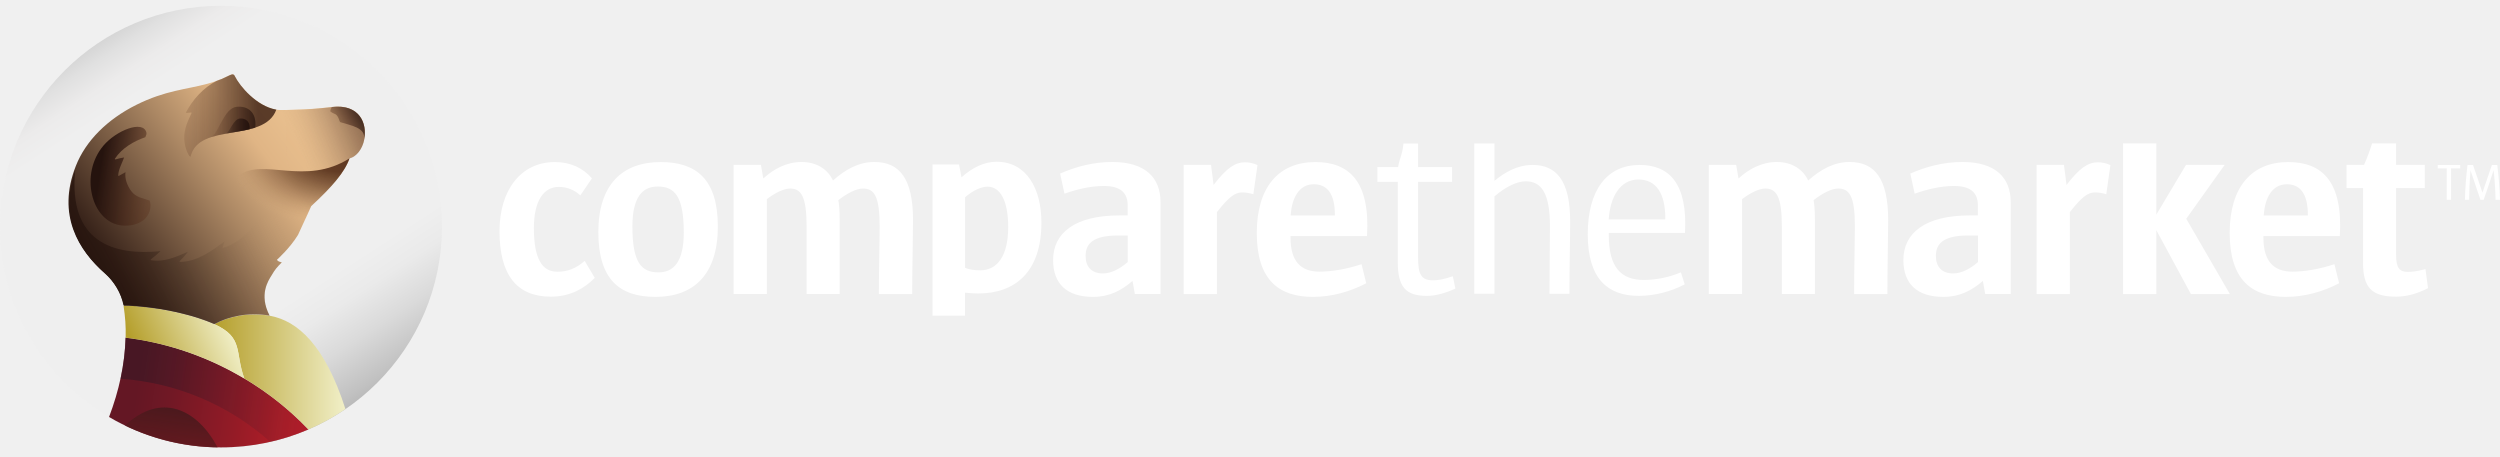
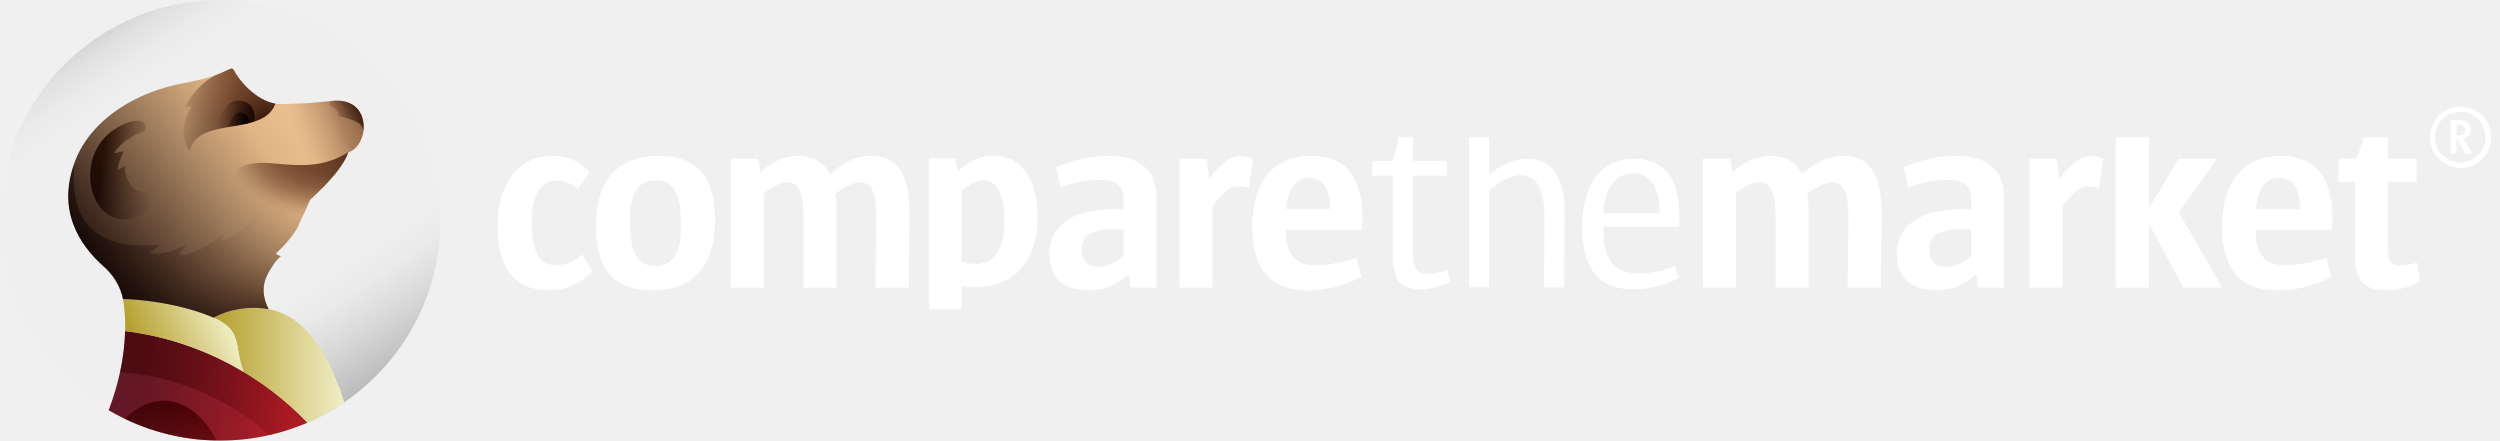
- <svg xmlns="http://www.w3.org/2000/svg" width="208" height="38" fill="none">
-   <path d="M81.398 24.416c-.37 0-.739-.026-1.109-.065v1.912h-2.704V13.684h2.205l.207 1.07c.863-.778 1.868-1.297 2.912-1.297 2.517 0 3.736 2.262 3.736 5.055.007 4.141-2.218 5.904-5.247 5.904zm.766-8.885c-.506 0-1.194.292-1.868.881v5.872c.357.149.798.207 1.258.207 1.362 0 2.328-1.108 2.328-3.603 0-2.165-.648-3.357-1.718-3.357zM45.832 24.682c-2.834 0-4.273-1.802-4.273-5.45 0-3.416 1.783-5.749 4.598-5.749 1.29 0 2.321.473 3.093 1.354l-.966 1.42a2.602 2.602 0 00-1.784-.707c-1.264 0-2.081 1.16-2.081 3.41 0 2.617.706 3.648 1.952 3.648.856 0 1.57-.279 2.276-.901l.837 1.413c-.837.855-2.017 1.562-3.652 1.562zM54.53 24.701c-2.965 0-4.748-1.439-4.748-5.385 0-3.966 1.998-5.833 5.195-5.833 2.964 0 4.747 1.439 4.747 5.366 0 3.986-1.997 5.852-5.195 5.852zm.194-9.183c-1.271 0-2.108.881-2.108 3.325 0 3.026.752 3.817 2.173 3.817 1.264 0 2.101-.882 2.101-3.325 0-3.02-.772-3.817-2.166-3.817zM75.892 24.468h-2.77c0-2.165.066-4.375.066-5.625 0-2.573-.474-3.156-1.395-3.156-.557 0-1.33.408-2.043.965.065.344.11.836.11 1.607v6.202h-2.75v-5.618c0-2.534-.472-3.156-1.374-3.156-.512 0-1.226.343-1.933.88v7.894h-2.769V13.716h2.276l.195 1.135c.856-.791 1.952-1.374 3.178-1.374 1.33 0 2.211.66 2.62 1.542 1.031-.92 2.147-1.542 3.437-1.542 2.102 0 3.224 1.373 3.224 4.847 0 1.335-.065 3.778-.072 6.144zM94.421 24.468l-.194-1.096c-.921.791-1.914 1.329-3.282 1.329-2.166 0-3.327-1.07-3.327-3.065 0-2.236 1.783-3.714 5.538-3.714h.668v-.816c0-1.096-.622-1.633-1.997-1.633-1.115 0-2.296.298-3.262.641l-.363-1.672c1.264-.557 2.73-.965 4.338-.965 2.75 0 4.015 1.309 4.015 3.344v7.64H94.42v.007zm-.597-4.874h-.817c-2.101 0-2.685.707-2.685 1.698 0 .901.493 1.458 1.44 1.458.668 0 1.394-.363 2.063-.946v-2.21zM104.279 16.16a3.114 3.114 0 00-.947-.15c-.603 0-1.115.409-2.082 1.634v6.824h-2.769V13.716h2.276l.214 1.672c1.096-1.438 1.823-1.886 2.601-1.886.363 0 .72.078 1.051.234l-.344 2.424zM107.372 19.64v.149c0 1.976.882 2.812 2.406 2.812.967 0 2.231-.194 3.503-.622l.389 1.588c-1.31.687-2.854 1.134-4.423 1.134-2.834 0-4.683-1.393-4.683-5.32 0-3.844 1.849-5.898 4.877-5.898 2.75 0 4.572 1.542 4.294 6.157h-6.363zm3.691-1.757c0-1.717-.604-2.553-1.764-2.553-1.181 0-1.823 1.095-1.914 2.599h3.671v-.046h.007zM157.031 24.468h-2.769c0-2.165.065-4.375.065-5.625 0-2.573-.474-3.156-1.395-3.156-.557 0-1.329.408-2.042.965.064.344.11.836.11 1.607v6.202h-2.75v-5.618c0-2.534-.474-3.156-1.375-3.156-.519 0-1.226.343-1.933.88v7.894h-2.769V13.716h2.276l.195 1.135c.856-.791 1.952-1.374 3.178-1.374 1.329 0 2.211.66 2.62 1.542 1.031-.92 2.147-1.542 3.437-1.542 2.102 0 3.217 1.373 3.217 4.847 0 1.335-.065 3.778-.065 6.144zM165.17 24.468l-.194-1.096c-.921.791-1.913 1.329-3.288 1.329-2.166 0-3.327-1.07-3.327-3.065 0-2.236 1.783-3.714 5.538-3.714h.662v-.816c0-1.096-.623-1.633-1.998-1.633-1.115 0-2.296.298-3.262.641l-.363-1.672c1.265-.557 2.73-.965 4.339-.965 2.749 0 4.014 1.309 4.014 3.344v7.64h-2.121v.007zm-.603-4.874h-.817c-2.101 0-2.685.707-2.685 1.698 0 .901.493 1.458 1.44 1.458.668 0 1.394-.363 2.062-.946v-2.21zM175.242 16.16a3.109 3.109 0 00-.947-.15c-.603 0-1.115.409-2.081 1.634v6.824h-2.77V13.716h2.277l.214 1.672c1.096-1.438 1.822-1.886 2.6-1.886.363 0 .72.078 1.051.234l-.344 2.424zM182.285 24.468l-2.879-5.32v5.32h-2.769v-12.54h2.769v5.93l2.471-4.142h3.217l-3.198 4.485 3.632 6.267h-3.243zM188.317 19.64v.149c0 1.976.882 2.812 2.406 2.812.966 0 2.231-.194 3.502-.622l.389 1.588c-1.31.687-2.853 1.134-4.423 1.134-2.834 0-4.682-1.393-4.682-5.32 0-3.844 1.848-5.898 4.87-5.898 2.75 0 4.572 1.542 4.294 6.157h-6.356zm3.697-1.757c0-1.717-.604-2.553-1.758-2.553-1.18 0-1.822 1.095-1.913 2.599h3.671v-.046zM199.335 24.682c-1.997 0-2.73-.752-2.73-2.813v-6.221h-1.375v-1.932h1.459c.26-.583.48-1.18.668-1.788h1.998v1.788h2.387v1.932h-2.387v5.534c0 1.095.259 1.439.986 1.439.324 0 .772-.046 1.459-.233l.214 1.587c-1.005.512-1.861.707-2.679.707zM118.722 24.617c-1.79 0-2.426-.765-2.426-2.826V15.13h-1.699v-1.231h1.725c.169-.933.318-.856.448-1.957h1.213v1.957h2.827v1.231h-2.827v6.234c0 1.446.233 1.958 1.251 1.958.363 0 .85-.065 1.641-.337l.214 1.024c-.856.395-1.667.609-2.367.609zM130.577 24.442h-1.66c0-2.003.039-4.316.039-5.613 0-2.786-.726-3.745-2.024-3.745-.7 0-1.66.447-2.594 1.257v8.1h-1.679V11.935h1.679v3.11c.876-.719 1.913-1.321 3.172-1.321 1.913 0 3.126 1.212 3.126 4.679.006 1.276-.059 3.856-.059 6.04zM133.852 19.38v.214c0 2.638 1.025 3.7 2.912 3.7a8.137 8.137 0 003.087-.634l.318.998a8.398 8.398 0 01-3.813.959c-2.556 0-4.255-1.38-4.255-5.126 0-3.681 1.596-5.768 4.32-5.768 2.49 0 4.001 1.594 3.768 5.657h-6.337zm4.702-1.211c0-2.022-.72-3.234-2.237-3.234-1.557 0-2.361 1.51-2.471 3.318h4.702v-.084h.006zM203.927 14.008v2.618h-.357v-2.618h-.752v-.279h1.868v.279h-.759zM207.63 16.626c-.019-.894-.084-1.86-.162-2.443h-.006l-.817 2.443h-.273l-.823-2.443h-.007a35.197 35.197 0 00-.11 2.443h-.35c.019-.966.097-1.938.214-2.897h.46l.785 2.294.784-2.294h.448c.117.934.201 1.97.227 2.897h-.37z" fill="#fff" />
-   <path d="M18.386 37.228c10.155 0 18.386-8.226 18.386-18.373C36.772 8.71 28.541.483 18.386.483 8.232.483 0 8.709 0 18.855c0 10.147 8.232 18.373 18.386 18.373z" fill="url(#paint0_linear)" />
-   <path d="M10.448 28.097c-.065 2.21-.538 4.394-1.375 6.597a18.302 18.302 0 009.313 2.528c2.581 0 5.04-.532 7.27-1.49-3.612-3.805-8.943-6.864-15.208-7.635z" fill="url(#paint1_linear)" />
-   <path opacity=".55" d="M10.448 28.09a18.556 18.556 0 01-.421 3.422 20.876 20.876 0 0112.458 5.25 18.15 18.15 0 003.171-1.037c-3.612-3.792-8.943-6.857-15.208-7.635z" fill="url(#paint2_linear)" />
-   <path d="M10.402 35.407a18.244 18.244 0 007.699 1.815c-1.712-3.228-4.728-4.608-7.698-1.815z" fill="url(#paint3_linear)" />
-   <path d="M22.504 26.282c-1.757-.33-3.47.046-4.676.687.007 0 .007.007.013.007 2.458 1.108 1.686 2.333 2.484 4.51a24.907 24.907 0 015.331 4.245 18.055 18.055 0 003.087-1.698c0-.006-.006-.013-.006-.013-1.719-5.36-4.008-7.317-6.233-7.738z" fill="url(#paint4_linear)" />
-   <path d="M17.841 26.976c-.006 0-.006-.007-.013-.007-3.391-1.445-7.555-1.594-7.549-1.549.143 1.011.201 1.685.175 2.677a25.195 25.195 0 018.976 2.884c.305.168.604.337.902.512-.804-2.184-.033-3.409-2.49-4.517z" fill="url(#paint5_linear)" />
-   <path d="M27.518 8.914s-1.486.162-2.166.182c-1.135.039-2.108.097-2.368.026-1.647-.286-3.048-1.958-3.456-2.794 0-.006-.007-.013-.007-.019-.065-.117-.143-.143-.26-.11-.161.045-.414.2-.862.389-.013.006-.026.013-.039.013h-.006a9.26 9.26 0 01-1.096.369c-1.732.473-3.496.544-5.921 1.756C8.95 9.92 7.14 11.694 6.31 13.807c-1.614 4.083.234 7.032 2.426 8.943a4.835 4.835 0 011.543 2.657c-.006-.045 4.158.104 7.55 1.55 1.186-.636 2.872-1.012 4.598-.7-.908-1.757-.098-2.917.168-3.351.312-.525.422-.642.85-1.076-.117-.039-.344-.058-.396-.227 0 0 1.077-.959 1.738-2.048l.02-.038c.616-1.31 1.083-2.372 1.083-2.372 1.712-1.588 2.808-2.852 3.19-3.98 1.765-.486 2.095-4.763-1.562-4.25z" fill="url(#paint6_linear)" />
-   <path d="M24.833 19.471v.013c-.623 1.076-1.686 2.041-1.777 2.12l-.007.006c.059.168.28.188.396.227-.428.44-.538.55-.85 1.075-.26.441-1.076 1.588-.168 3.344 0 0 0 .007.006.007-.013 0-.026-.007-.039-.007-.02 0-.032-.006-.052-.006-.02 0-.032-.007-.052-.007-.038-.006-.07-.013-.11-.013-.026-.006-.052-.006-.078-.013-.045-.006-.09-.012-.136-.012h-.02c-.032-.007-.064-.007-.097-.013l-.227-.02a6.997 6.997 0 00-1.66.084h-.006a6.588 6.588 0 00-1.122.279 3.596 3.596 0 00-.396.155c-.071.026-.136.059-.207.091-.065.033-.13.059-.195.091-.007 0-.007.006-.013.006-.065.033-.123.059-.182.091-.084-.032-.168-.071-.253-.104l-.038-.019c-.078-.032-.156-.065-.234-.09-.02-.007-.039-.014-.058-.027a6.87 6.87 0 00-.201-.077c-.033-.007-.059-.02-.091-.033l-.234-.078c-.09-.032-.181-.058-.278-.09a.423.423 0 01-.052-.02c-.182-.058-.364-.11-.539-.162-.02-.006-.038-.013-.051-.013-.078-.02-.163-.045-.24-.064-.007 0-.02-.007-.026-.007-.078-.02-.156-.039-.24-.058h-.007c-.09-.026-.188-.046-.279-.072-.02-.006-.032-.006-.052-.012-.084-.02-.162-.04-.246-.059-.006 0-.013 0-.02-.006l-.272-.059c-.006 0-.013 0-.02-.006-.265-.058-.525-.104-.784-.15-.013 0-.026-.006-.039-.006l-.233-.039h-.02c-.071-.012-.143-.026-.214-.032h-.019c-.059-.006-.11-.02-.169-.026h-.007l-.155-.02c-.013 0-.026-.006-.046-.006l-.116-.02c-.013 0-.026-.006-.046-.006l-.149-.02h-.006l-.15-.019h-.012a.973.973 0 00-.13-.013h-.026c-.104-.013-.201-.026-.299-.032h-.012l-.182-.02H11.583c-.026 0-.045-.006-.071-.006-.013 0-.026 0-.033-.006-.032 0-.065-.007-.09-.007h-.007c-.026 0-.045-.006-.065-.006h-.032c-.059-.007-.11-.007-.162-.013h-.007c-.058-.007-.117-.007-.169-.013-.025 0-.045 0-.07-.007h-.007-.007c-.02 0-.039 0-.058-.006-.026 0-.046 0-.065-.007h-.104H10.325c-.013-.045-.026-.097-.04-.142l-.057-.201c-.04-.13-.085-.253-.13-.376 0-.007-.007-.013-.007-.02a4.155 4.155 0 00-.253-.544l-.038-.065-.033-.058c-.032-.058-.039-.071-.071-.123-.059-.09-.11-.182-.175-.266-.033-.052-.072-.097-.11-.149l-.014-.02c-.09-.129-.194-.246-.298-.362-.058-.065-.117-.123-.175-.182a7.27 7.27 0 00-.233-.22c-.085-.078-.17-.15-.253-.233-.007-.007-.013-.007-.013-.013-.085-.078-.163-.156-.247-.24l-.006-.007-.007-.006c-.084-.084-.162-.169-.24-.253-.078-.084-.162-.175-.24-.265-.058-.072-.116-.137-.175-.208-.882-1.076-1.55-2.372-1.712-3.901-.104-.979 0-2.055.39-3.221v-.007c.025-.07.051-.142.07-.214v-.006c-.603 6.06 3.217 7.148 7.096 6.766a7.96 7.96 0 01-.798.674c-.026.02-.033.071.013.078 1.083.188 2.095-.28 3.06-.7-.194.285-.427.525-.674.77-.025.027-.006.072.033.072 1.407-.02 2.614-.9 3.697-1.71-.052.161-.11.33-.163.492a.04.04 0 00.052.052c.993-.324 1.816-.973 2.458-1.776a1.824 1.824 0 012.679-.343l1.122.965z" fill="url(#paint7_linear)" />
-   <path d="M10.928 15.913c-.33-.44-.564-1.03-.487-1.588-.181.098-.356.208-.544.305-.026.013-.065 0-.065-.039.039-.544.318-.991.493-1.49-.24.038-.48.09-.714.162-.032.006-.071-.033-.045-.065.57-.869 1.55-1.445 2.523-1.782a.194.194 0 01.026-.052c.065-.136.084-.24.065-.324v-.013c-.273-1.076-2.523-.162-3.574 1.089-.999 1.179-1.258 2.754-.953 4.076.311 1.367 1.219 2.462 2.535 2.573.292.026.584.006.87-.052l.032-.007c.207-.052.409-.123.603-.226.59-.305.986-1.044.759-1.79-.564-.2-1.142-.265-1.524-.777z" fill="url(#paint8_linear)" />
-   <path opacity=".71" d="M30.358 10.969c0-.065-.006-.137-.013-.201a1.864 1.864 0 00-.026-.188c-.006-.04-.013-.078-.026-.11a2.06 2.06 0 00-.311-.732 1.18 1.18 0 00-.11-.143c-.026-.033-.052-.059-.078-.091a2.402 2.402 0 00-.233-.207c-.059-.04-.117-.085-.182-.117-.448-.26-1.057-.376-1.855-.26 0 0-1.479.163-2.16.182-.92.032-1.718.078-2.14.052a1.473 1.473 0 01-.227-.026c2.16.68-1.381 6.183 4.131 6.818.688-.72 1.22-1.361 1.57-1.964l.006-.006c.033-.052.059-.104.091-.163v-.006a1.48 1.48 0 00.072-.143c.006-.006.006-.019.013-.025.026-.052.045-.098.07-.15 0 0 0-.006.007-.006l.059-.13c.006-.013.006-.025.013-.032.02-.045.032-.09.052-.136l.058-.02.058-.019c.052-.02.11-.045.163-.071.032-.02.058-.033.084-.052.013-.013.032-.02.045-.032.065-.046.123-.091.175-.143l.007-.007c.26-.246.454-.583.57-.965.085-.298.124-.603.117-.907z" fill="url(#paint9_linear)" />
-   <path opacity=".83" d="M15.448 9.394c.143 0 .292-.007.435-.033.039-.006.065.026.045.065-.383.797-.713 1.556-.57 2.456.051.344.168.72.356 1.044a.267.267 0 00.136.116c.681-2.922 6.123-1.127 7.14-3.92-1.647-.286-3.047-1.958-3.456-2.794 0-.006-.006-.013-.006-.019-.065-.117-.143-.143-.26-.11-.162.045-.415.2-.863.389-.013.006-.026.013-.038.013h-.007c-.104.045-.214.084-.337.13-1.096.55-2.017 1.58-2.575 2.663z" fill="url(#paint10_linear)" />
-   <path d="M19.677 8.888c-1.025.117-1.46 2.094-2.075 2.515 1.102-.357 2.516-.415 3.638-.784.143-1.316-.668-1.834-1.563-1.73z" fill="url(#paint11_linear)" />
-   <path d="M19.975 9.86c-.532.033-.817 1.005-1.142 1.251.643-.117 1.317-.207 1.933-.363.072-.641-.33-.914-.791-.888z" fill="url(#paint12_linear)" />
-   <path opacity=".8" d="M24.268 19.225a.63.63 0 00.824-.311v-.007c0-.006 0-.006.007-.013.019-.039.038-.084.058-.123 0 0 0-.006.006-.006.059-.13.117-.26.175-.376.325-.733.552-1.232.552-1.232 1.712-1.587 2.808-2.845 3.184-3.979-3.697 2.333-7.14-.078-9.203 1.413-.045.039-.149.136-.285.272a1.537 1.537 0 00.448 2.508l4.234 1.854z" fill="url(#paint13_radial)" />
-   <path d="M27.608 8.901l-.013.02a1.191 1.191 0 00-.123.337s.007 0 .007.006c.103.09.214.156.343.201.15.052.208.13.292.266.059.097.084.2.123.304.02.046.04.085.059.123.888.292 2.14.435 1.997 1.44.28-1.336-.395-2.969-2.685-2.697z" fill="url(#paint14_linear)" />
+ <svg xmlns="http://www.w3.org/2000/svg" width="227" height="40" viewBox="0 0 227 40" fill="none">
+   <g clip-path="url(#clip0_10511_277)">
+     <g clip-path="url(#clip1_10511_277)">
+       <g clip-path="url(#clip2_10511_277)">
+         <path d="M19.998 40C31.043 40 39.997 31.046 39.997 20.001C39.997 8.956 31.043 0.002 19.998 0.002C8.953 0.002 -0.001 8.956 -0.001 20.001C-0.001 31.046 8.953 40 19.998 40Z" fill="url(#paint0_linear_10511_277)" />
+         <path d="M11.362 30.064C11.291 32.473 10.776 34.844 9.866 37.247C12.574 38.837 15.618 39.767 18.752 39.963C21.886 40.159 25.022 39.616 27.907 38.376C23.973 34.237 18.18 30.902 11.362 30.064Z" fill="url(#paint1_linear_10511_277)" />
+         <path style="mix-blend-mode:multiply" opacity="0.55" d="M11.362 30.062C11.324 31.315 11.17 32.563 10.902 33.788C15.927 34.136 20.694 36.147 24.451 39.502C25.634 39.232 26.791 38.855 27.905 38.374C23.972 34.239 18.179 30.902 11.362 30.062Z" fill="url(#paint2_linear_10511_277)" />
+         <path style="mix-blend-mode:multiply" d="M11.31 38.02C13.924 39.281 16.782 39.955 19.683 39.996C17.822 36.483 14.54 34.986 11.31 38.02Z" fill="url(#paint3_linear_10511_277)" />
+         <path d="M24.475 28.089C22.565 27.727 20.698 28.137 19.387 28.839L19.4 28.845C22.074 30.05 21.235 31.385 22.105 33.758C24.24 35.027 26.192 36.581 27.907 38.376C29.085 37.868 30.21 37.248 31.268 36.525C31.268 36.52 31.268 36.514 31.263 36.51C29.385 30.678 26.894 28.549 24.475 28.089Z" fill="url(#paint4_linear_10511_277)" />
+         <path d="M19.4 28.844L19.387 28.839C15.699 27.262 11.166 27.103 11.173 27.15C11.33 28.253 11.392 28.981 11.362 30.063C14.784 30.489 18.095 31.553 21.124 33.201C21.456 33.382 21.783 33.568 22.105 33.759C21.235 31.386 22.074 30.049 19.4 28.844Z" fill="url(#paint5_linear_10511_277)" />
+         <path d="M29.929 9.181C29.929 9.181 28.316 9.356 27.576 9.383C26.34 9.426 25.286 9.488 25.001 9.41C23.21 9.098 21.685 7.277 21.238 6.376L21.227 6.356C21.206 6.303 21.164 6.26 21.111 6.237C21.058 6.215 20.999 6.214 20.945 6.235C20.769 6.287 20.493 6.452 20.003 6.658L19.964 6.675H19.96C19.571 6.834 19.173 6.969 18.767 7.078C16.883 7.595 14.961 7.673 12.324 8.992C9.73 10.292 7.759 12.227 6.858 14.522C5.104 18.966 7.114 22.177 9.498 24.258C10.358 25.013 10.947 26.029 11.175 27.151C11.169 27.103 15.701 27.262 19.389 28.839C20.681 28.147 22.513 27.74 24.394 28.074C23.406 26.159 24.29 24.899 24.575 24.423C24.917 23.851 25.035 23.726 25.502 23.25C25.371 23.204 25.131 23.188 25.069 23.003C25.069 23.003 26.242 21.958 26.958 20.774C26.967 20.761 26.974 20.747 26.98 20.733C27.651 19.309 28.156 18.151 28.156 18.151C30.018 16.42 31.211 15.046 31.625 13.818C33.549 13.281 33.913 8.623 29.929 9.181Z" fill="url(#paint6_linear_10511_277)" />
+         <path style="mix-blend-mode:multiply" opacity="0.87" d="M24.391 28.074C23.403 26.159 24.287 24.899 24.572 24.423C24.914 23.851 25.032 23.726 25.499 23.249C25.368 23.204 25.128 23.187 25.066 23.003C25.066 23.003 26.235 21.96 26.953 20.779C26.963 20.762 26.972 20.745 26.98 20.727C27.649 19.306 28.154 18.151 28.154 18.151C30.015 16.42 31.208 15.046 31.622 13.818C33.545 13.281 33.908 8.623 29.929 9.181C29.929 9.181 28.315 9.356 27.575 9.382C26.339 9.425 25.285 9.488 25 9.41C23.209 9.098 21.685 7.276 21.236 6.372C21.012 5.919 20.753 6.528 18.767 7.074C16.883 7.59 14.961 7.668 12.324 8.988C9.73 10.287 7.759 12.223 6.858 14.517C5.104 18.962 7.114 22.172 9.498 24.253C10.358 25.009 10.947 26.024 11.175 27.146C11.169 27.099 15.701 27.258 19.389 28.834C20.678 28.146 22.51 27.739 24.391 28.074Z" fill="url(#paint7_linear_10511_277)" />
+         <path style="mix-blend-mode:multiply" d="M27.009 20.673V20.686C26.328 21.854 25.171 22.909 25.074 22.997L25.068 23.002C25.13 23.186 25.37 23.203 25.5 23.248C25.034 23.725 24.916 23.85 24.574 24.422C24.292 24.899 23.401 26.151 24.389 28.065C24.388 28.068 24.388 28.07 24.389 28.073H24.388L24.343 28.065L24.289 28.056L24.233 28.047C24.194 28.041 24.154 28.035 24.115 28.03L24.03 28.018L23.883 28.001H23.859L23.753 27.984C23.67 27.976 23.588 27.97 23.507 27.965C22.904 27.927 22.298 27.957 21.702 28.056H21.693C21.588 28.074 21.482 28.093 21.381 28.114C21.073 28.179 20.769 28.262 20.471 28.363C20.321 28.414 20.177 28.471 20.037 28.53C19.961 28.561 19.886 28.594 19.812 28.626C19.742 28.659 19.671 28.692 19.601 28.725L19.585 28.733C19.515 28.766 19.451 28.8 19.386 28.835C19.296 28.796 19.206 28.759 19.115 28.722L19.07 28.704C18.985 28.669 18.9 28.633 18.815 28.603L18.749 28.579C18.679 28.548 18.608 28.521 18.533 28.498L18.434 28.464C18.351 28.434 18.267 28.404 18.183 28.376C18.082 28.342 17.982 28.309 17.882 28.277L17.822 28.258C17.626 28.196 17.43 28.137 17.234 28.082L17.175 28.066C17.087 28.041 17 28.017 16.911 27.995L16.88 27.987L16.622 27.92H16.614C16.511 27.894 16.41 27.869 16.308 27.845L16.254 27.832L15.99 27.771L15.967 27.766L15.667 27.7L15.649 27.697C15.358 27.635 15.074 27.58 14.798 27.532L14.757 27.524L14.502 27.48H14.498H14.485L14.251 27.443H14.234H14.224L14.04 27.415H14.031L13.863 27.39L13.816 27.383L13.686 27.365L13.638 27.359L13.476 27.338H13.471L13.307 27.317H13.29L13.149 27.3H13.125C13.012 27.286 12.903 27.274 12.798 27.264H12.785L12.587 27.243H12.572L12.498 27.237L12.46 27.233L12.358 27.224H12.35L12.276 27.218H12.272H12.243L12.064 27.204H12.041L11.858 27.191L11.781 27.186H11.771L11.705 27.183L11.635 27.179H11.618H11.567H11.563H11.515H11.511H11.485H11.428H11.383H11.376H11.321H11.223H11.203H11.194H11.184H11.177C11.165 27.128 11.151 27.076 11.137 27.024C11.117 26.954 11.096 26.878 11.074 26.806V26.802C11.031 26.661 10.983 26.524 10.929 26.392C10.929 26.387 10.924 26.38 10.922 26.374C10.847 26.168 10.754 25.968 10.646 25.778L10.606 25.707L10.569 25.642C10.535 25.581 10.525 25.564 10.488 25.506C10.428 25.407 10.365 25.311 10.3 25.215C10.262 25.16 10.223 25.107 10.183 25.053L10.168 25.033C10.067 24.895 9.958 24.762 9.84 24.636C9.779 24.566 9.716 24.502 9.651 24.437C9.57 24.355 9.486 24.274 9.398 24.196C9.306 24.115 9.215 24.031 9.125 23.945L9.108 23.93C9.019 23.845 8.93 23.759 8.843 23.671L8.839 23.666L8.835 23.663C8.746 23.573 8.658 23.482 8.572 23.389V23.385C8.484 23.291 8.398 23.195 8.312 23.097V23.093C8.248 23.019 8.185 22.944 8.123 22.867C7.166 21.696 6.436 20.285 6.257 18.62C6.144 17.555 6.257 16.387 6.68 15.112V15.107C6.708 15.029 6.733 14.951 6.762 14.872V14.865C6.102 21.461 10.26 22.645 14.482 22.228C14.201 22.476 13.904 22.705 13.593 22.913C13.565 22.934 13.561 22.99 13.604 22.998C14.778 23.2 15.88 22.691 16.935 22.233C16.717 22.534 16.472 22.814 16.204 23.07C16.197 23.076 16.193 23.085 16.191 23.094C16.19 23.102 16.191 23.112 16.194 23.12C16.197 23.128 16.203 23.136 16.211 23.141C16.218 23.146 16.227 23.149 16.236 23.149C17.766 23.131 19.081 22.166 20.258 21.283C20.198 21.461 20.138 21.641 20.079 21.819C20.077 21.827 20.076 21.835 20.078 21.843C20.08 21.851 20.084 21.858 20.09 21.864C20.096 21.87 20.103 21.875 20.111 21.877C20.119 21.879 20.127 21.878 20.135 21.876C21.214 21.523 22.11 20.818 22.809 19.945C22.968 19.717 23.172 19.525 23.409 19.381C23.646 19.237 23.911 19.145 24.186 19.11C24.461 19.075 24.741 19.098 25.006 19.178C25.272 19.257 25.518 19.392 25.728 19.573L27.009 20.673Z" fill="url(#paint8_linear_10511_277)" />
+         <path style="mix-blend-mode:multiply" d="M11.88 16.802C11.52 16.324 11.268 15.677 11.35 15.071C11.151 15.179 10.959 15.297 10.76 15.401C10.753 15.405 10.745 15.407 10.736 15.407C10.728 15.407 10.72 15.405 10.713 15.401C10.706 15.397 10.7 15.391 10.696 15.384C10.692 15.377 10.689 15.369 10.689 15.361C10.734 14.769 11.038 14.282 11.228 13.738C10.965 13.78 10.705 13.838 10.449 13.912C10.439 13.915 10.43 13.915 10.42 13.912C10.411 13.909 10.403 13.903 10.398 13.895C10.392 13.888 10.389 13.878 10.388 13.869C10.388 13.859 10.391 13.85 10.396 13.842C11.019 12.893 12.082 12.27 13.142 11.904L13.168 11.847C13.228 11.74 13.253 11.616 13.238 11.494V11.481C12.939 10.31 10.496 11.305 9.349 12.666C8.264 13.954 7.982 15.668 8.309 17.105C8.647 18.593 9.638 19.786 11.066 19.906C11.382 19.934 11.701 19.914 12.012 19.847L12.045 19.839C12.274 19.786 12.495 19.704 12.703 19.595C13.343 19.261 13.775 18.458 13.529 17.651C12.928 17.428 12.301 17.36 11.88 16.802Z" fill="url(#paint9_linear_10511_277)" />
+         <path style="mix-blend-mode:multiply" d="M30.032 9.17L30.02 9.188C29.957 9.304 29.912 9.428 29.884 9.556L29.889 9.561C29.997 9.659 30.124 9.733 30.263 9.778C30.426 9.831 30.491 9.919 30.582 10.07C30.637 10.178 30.683 10.289 30.719 10.405C30.737 10.451 30.76 10.496 30.785 10.539C31.753 10.857 33.114 11.008 32.96 12.108C33.254 10.652 32.517 8.871 30.032 9.17Z" fill="url(#paint10_linear_10511_277)" />
+         <path style="mix-blend-mode:multiply" opacity="0.8" d="M31.626 13.818C27.604 16.358 23.859 13.734 21.617 15.359C21.413 15.535 19.878 17.043 19.589 17.411C19.53 17.486 19.095 17.979 19.143 18.222C19.173 18.371 19.581 19.132 19.998 19.1C20.183 19.059 21.371 18.948 21.532 19.056C21.658 19.142 22.805 19.316 22.852 19.449C23.072 20.084 23.736 18.5 24.246 18.907C24.625 19.21 26.715 20.481 27.01 20.671C27.11 20.459 27.205 20.253 27.292 20.057L27.298 20.047L27.36 19.911L27.363 19.903C27.43 19.762 27.493 19.621 27.553 19.49C27.906 18.696 28.154 18.15 28.154 18.15C30.013 16.42 31.206 15.05 31.621 13.82L31.626 13.818Z" fill="url(#paint11_radial_10511_277)" />
+         <path style="mix-blend-mode:multiply" opacity="0.71" d="M33.019 11.419C33.019 11.345 33.012 11.271 33.005 11.199C32.998 11.126 32.988 11.063 32.976 10.996C32.969 10.955 32.96 10.914 32.951 10.873C32.911 10.696 32.851 10.523 32.772 10.358C32.724 10.26 32.67 10.166 32.608 10.076C32.57 10.022 32.53 9.969 32.487 9.918C32.459 9.885 32.43 9.852 32.399 9.82C32.321 9.738 32.235 9.663 32.144 9.596C32.081 9.549 32.015 9.506 31.947 9.467C31.462 9.185 30.799 9.06 29.928 9.185C29.928 9.185 28.319 9.36 27.578 9.386C26.576 9.421 25.707 9.468 25.249 9.444C25.167 9.442 25.085 9.432 25.004 9.414C27.367 10.161 23.515 16.147 29.508 16.837C30.258 16.057 30.833 15.356 31.219 14.697C31.221 14.694 31.222 14.69 31.225 14.687C31.258 14.629 31.292 14.571 31.323 14.514C31.351 14.461 31.378 14.409 31.404 14.357L31.418 14.328C31.444 14.275 31.469 14.222 31.493 14.169C31.493 14.169 31.493 14.163 31.496 14.16C31.518 14.111 31.538 14.063 31.557 14.019L31.572 13.98C31.591 13.929 31.61 13.879 31.627 13.828C31.647 13.822 31.668 13.816 31.687 13.809L31.75 13.787C31.809 13.764 31.867 13.737 31.923 13.706C31.956 13.688 31.987 13.67 32.018 13.65C32.035 13.639 32.052 13.628 32.069 13.616C32.138 13.568 32.202 13.515 32.262 13.458L32.269 13.452C32.562 13.157 32.773 12.792 32.885 12.392C32.982 12.077 33.027 11.748 33.019 11.419Z" fill="url(#paint12_linear_10511_277)" />
+         <path style="mix-blend-mode:multiply" d="M16.798 9.703C16.956 9.705 17.114 9.693 17.269 9.668C17.279 9.665 17.288 9.665 17.298 9.668C17.307 9.671 17.315 9.677 17.32 9.685C17.326 9.693 17.329 9.702 17.33 9.712C17.33 9.721 17.327 9.731 17.322 9.739C16.905 10.605 16.546 11.432 16.699 12.415C16.765 12.848 16.914 13.263 17.137 13.639C17.168 13.653 17.201 13.666 17.234 13.679C17.979 10.494 23.898 12.452 25.001 9.412C23.209 9.1 21.685 7.279 21.237 6.378L21.227 6.358C21.205 6.305 21.164 6.262 21.111 6.239C21.058 6.217 20.998 6.216 20.945 6.237C20.768 6.289 20.492 6.454 20.003 6.66L19.963 6.677H19.96C19.848 6.724 19.727 6.772 19.593 6.818C18.407 7.403 17.404 8.526 16.798 9.703Z" fill="url(#paint13_radial_10511_277)" />
+         <path style="mix-blend-mode:multiply" opacity="0.83" d="M16.798 9.703C16.956 9.705 17.114 9.693 17.269 9.668C17.279 9.665 17.288 9.665 17.298 9.668C17.307 9.671 17.315 9.677 17.32 9.685C17.326 9.693 17.329 9.702 17.33 9.712C17.33 9.721 17.327 9.731 17.322 9.739C16.905 10.605 16.546 11.432 16.699 12.415C16.761 12.814 16.892 13.199 17.086 13.553C17.119 13.611 17.171 13.656 17.233 13.679C17.978 10.494 23.897 12.452 25 9.412C23.209 9.1 21.684 7.279 21.237 6.378L21.226 6.358C21.205 6.305 21.163 6.262 21.11 6.239C21.057 6.217 20.997 6.216 20.944 6.237C20.767 6.289 20.492 6.454 20.002 6.66L19.962 6.677H19.959C19.847 6.724 19.726 6.772 19.593 6.818C18.407 7.403 17.404 8.526 16.798 9.703Z" fill="url(#paint14_linear_10511_277)" />
+         <path style="mix-blend-mode:multiply" d="M21.4 9.154C20.283 9.281 19.813 11.433 19.143 11.889C20.346 11.504 21.877 11.435 23.097 11.032C23.253 9.603 22.372 9.043 21.4 9.154Z" fill="url(#paint15_linear_10511_277)" />
+         <path style="mix-blend-mode:multiply" d="M21.724 10.213C21.146 10.247 20.835 11.304 20.48 11.576C21.181 11.45 21.911 11.347 22.579 11.18C22.66 10.482 22.224 10.183 21.724 10.213Z" fill="url(#paint16_linear_10511_277)" />
+         <path d="M88.508 26.06C88.104 26.058 87.7 26.034 87.299 25.989V28.068H84.357V14.376H86.756L86.985 15.54C87.92 14.693 89.016 14.125 90.156 14.125C92.895 14.125 94.22 16.589 94.22 19.625C94.22 24.14 91.799 26.06 88.514 26.06M89.336 16.383C88.788 16.383 88.035 16.704 87.304 17.342V23.733C87.692 23.892 88.171 23.961 88.674 23.961C90.156 23.961 91.207 22.751 91.207 20.035C91.207 17.684 90.501 16.383 89.336 16.383Z" fill="white" />
+         <path d="M49.816 26.345C46.733 26.345 45.168 24.383 45.168 20.41C45.168 16.695 47.106 14.155 50.167 14.155C51.569 14.155 52.69 14.669 53.531 15.626L52.479 17.169C51.955 16.673 51.262 16.396 50.541 16.397C49.162 16.397 48.275 17.659 48.275 20.111C48.275 22.96 49.046 24.083 50.4 24.083C51.334 24.083 52.105 23.778 52.876 23.101L53.788 24.642C52.876 25.577 51.592 26.348 49.816 26.348" fill="white" />
+         <path d="M59.277 26.368C56.053 26.368 54.114 24.803 54.114 20.504C54.114 16.184 56.287 14.154 59.768 14.154C62.991 14.154 64.929 15.719 64.929 19.994C64.929 24.339 62.757 26.37 59.277 26.37M59.488 16.372C58.108 16.37 57.195 17.331 57.195 19.992C57.195 23.285 58.014 24.149 59.556 24.149C60.934 24.149 61.845 23.191 61.845 20.529C61.845 17.235 61.004 16.37 59.486 16.37" fill="white" />
+         <path d="M82.518 26.112H79.505C79.505 23.753 79.575 21.347 79.575 19.991C79.575 17.188 79.061 16.558 78.057 16.558C77.449 16.558 76.609 17.001 75.837 17.609C75.908 17.983 75.954 18.52 75.954 19.361V26.112H72.964V19.991C72.964 17.235 72.45 16.558 71.469 16.558C70.909 16.558 70.137 16.931 69.368 17.516V26.112H66.353V14.409H68.83L69.042 15.647C69.976 14.782 71.168 14.152 72.499 14.152C73.946 14.152 74.904 14.876 75.348 15.834C76.469 14.83 77.684 14.152 79.088 14.152C81.377 14.152 82.591 15.647 82.591 19.431C82.591 20.878 82.521 23.542 82.521 26.112" fill="white" />
+         <path d="M102.676 26.111L102.464 24.92C101.46 25.784 100.386 26.368 98.891 26.368C96.532 26.368 95.27 25.2 95.27 23.028C95.27 20.598 97.209 18.987 101.297 18.987H102.021V18.099C102.021 16.908 101.344 16.324 99.849 16.324C98.634 16.324 97.35 16.651 96.298 17.025L95.9 15.203C97.279 14.595 98.868 14.151 100.619 14.151C103.609 14.151 104.987 15.576 104.987 17.795V26.111H102.676ZM102.022 20.809H101.134C98.845 20.809 98.214 21.58 98.214 22.654C98.214 23.635 98.751 24.243 99.779 24.243C100.503 24.243 101.298 23.845 102.022 23.215V20.809Z" fill="white" />
+         <path d="M113.397 17.071C113.063 16.967 112.716 16.912 112.367 16.908C111.713 16.908 111.153 17.351 110.102 18.683V26.111H107.09V14.409H109.566L109.8 16.231C110.991 14.666 111.784 14.176 112.626 14.176C113.022 14.176 113.412 14.263 113.77 14.433L113.397 17.071Z" fill="white" />
+         <path d="M116.762 20.858V21.021C116.762 23.171 117.719 24.083 119.377 24.083C120.428 24.083 121.806 23.871 123.187 23.405L123.61 25.132C122.187 25.88 120.506 26.371 118.799 26.371C115.714 26.371 113.706 24.853 113.706 20.578C113.706 16.397 115.714 14.157 119.008 14.157C121.998 14.157 123.984 15.838 123.68 20.86L116.762 20.858ZM120.778 18.944C120.778 17.074 120.125 16.164 118.863 16.164C117.578 16.164 116.877 17.355 116.784 18.99H120.778V18.944Z" fill="white" />
+         <path d="M170.785 26.112H167.772C167.772 23.753 167.843 21.347 167.843 19.991C167.843 17.188 167.328 16.558 166.325 16.558C165.717 16.558 164.877 17.001 164.105 17.609C164.176 17.983 164.222 18.52 164.222 19.361V26.112H161.232V19.991C161.232 17.235 160.717 16.558 159.737 16.558C159.173 16.558 158.407 16.931 157.635 17.516V26.112H154.622V14.409H157.098L157.309 15.647C158.244 14.782 159.435 14.152 160.767 14.152C162.214 14.152 163.171 14.876 163.616 15.834C164.737 14.83 165.951 14.152 167.355 14.152C169.643 14.152 170.858 15.647 170.858 19.431C170.858 20.878 170.788 23.542 170.788 26.112" fill="white" />
+         <path d="M179.64 26.111L179.428 24.92C178.423 25.784 177.349 26.368 175.854 26.368C173.494 26.368 172.232 25.2 172.232 23.028C172.232 20.598 174.171 18.987 178.26 18.987H178.983V18.099C178.983 16.908 178.305 16.324 176.811 16.324C175.596 16.324 174.312 16.651 173.26 17.025L172.863 15.203C174.242 14.595 175.831 14.151 177.582 14.151C180.572 14.151 181.95 15.576 181.95 17.795V26.111H179.64ZM178.985 20.809H178.098C175.809 20.809 175.178 21.58 175.178 22.654C175.178 23.635 175.715 24.243 176.743 24.243C177.467 24.243 178.262 23.845 178.985 23.215V20.809Z" fill="white" />
+         <path d="M190.595 17.071C190.261 16.967 189.914 16.912 189.565 16.908C188.912 16.908 188.352 17.352 187.3 18.683V26.111H184.287V14.409H186.763L186.996 16.231C188.188 14.666 188.982 14.176 189.823 14.176C190.219 14.176 190.61 14.264 190.967 14.433L190.595 17.071Z" fill="white" />
+         <path d="M198.257 26.112L195.127 20.319V26.112H192.112V12.462H195.127V18.917L197.812 14.409H201.316L197.835 19.291L201.784 26.112H198.257Z" fill="white" />
+         <path d="M204.821 20.858V21.021C204.821 23.171 205.78 24.083 207.438 24.083C208.489 24.083 209.866 23.871 211.248 23.405L211.671 25.133C210.246 25.88 208.567 26.371 206.858 26.371C203.775 26.371 201.767 24.853 201.767 20.578C201.767 16.397 203.775 14.157 207.069 14.157C210.059 14.157 212.044 15.838 211.741 20.86L204.821 20.858ZM208.839 18.944C208.839 17.074 208.186 16.164 206.923 16.164C205.639 16.164 204.938 17.355 204.845 18.99H208.839V18.944Z" fill="white" />
+         <path d="M216.804 26.345C214.632 26.345 213.837 25.527 213.837 23.285V16.512H212.341V14.409H213.93C214.209 13.774 214.451 13.124 214.655 12.462H216.827V14.409H219.42V16.511H216.827V22.537C216.827 23.729 217.109 24.102 217.902 24.102C218.255 24.102 218.744 24.055 219.491 23.845L219.724 25.573C218.626 26.138 217.692 26.345 216.804 26.345Z" fill="white" />
+         <path d="M129.108 26.274C127.163 26.274 126.468 25.441 126.468 23.195V15.948H124.616V14.607H126.491C126.677 13.588 126.839 13.677 126.978 12.473H128.298V14.607H131.377V15.948H128.298V22.732C128.298 24.307 128.552 24.862 129.663 24.862C130.057 24.862 130.59 24.791 131.446 24.492L131.678 25.603C130.752 26.043 129.872 26.274 129.108 26.274Z" fill="white" />
+         <path d="M142.004 26.089H140.198C140.198 23.912 140.244 21.389 140.244 19.977C140.244 16.943 139.457 15.901 138.045 15.901C137.28 15.901 136.239 16.387 135.222 17.267V26.086H133.392V12.47H135.22V15.856C136.17 15.07 137.304 14.421 138.67 14.421C140.755 14.421 142.074 15.741 142.074 19.514C142.074 20.904 142.003 23.705 142.003 26.09" fill="white" />
+         <path d="M145.57 20.576V20.808C145.57 23.678 146.681 24.836 148.742 24.836C149.895 24.827 151.036 24.591 152.099 24.142L152.447 25.23C151.168 25.903 149.747 26.26 148.301 26.272C145.524 26.272 143.671 24.767 143.671 20.693C143.671 16.686 145.408 14.417 148.371 14.417C151.081 14.417 152.724 16.154 152.47 20.576H145.57ZM150.687 19.256C150.687 17.056 149.9 15.737 148.255 15.737C146.562 15.737 145.686 17.381 145.57 19.349H150.687V19.256Z" fill="white" />
+         <path d="M223.391 15.246C222.842 15.241 222.307 15.074 221.853 14.765C221.399 14.457 221.047 14.021 220.84 13.513C220.633 13.004 220.581 12.446 220.691 11.908C220.801 11.37 221.067 10.877 221.457 10.491C221.847 10.104 222.342 9.841 222.881 9.736C223.419 9.63 223.977 9.686 224.484 9.897C224.991 10.108 225.424 10.464 225.729 10.92C226.034 11.377 226.197 11.913 226.197 12.462C226.2 12.83 226.129 13.195 225.989 13.536C225.849 13.876 225.642 14.185 225.381 14.445C225.119 14.704 224.808 14.909 224.467 15.046C224.125 15.184 223.76 15.252 223.391 15.246ZM223.391 10.16C222.937 10.159 222.492 10.292 222.113 10.544C221.734 10.795 221.438 11.154 221.263 11.573C221.088 11.993 221.042 12.455 221.129 12.902C221.217 13.348 221.435 13.758 221.756 14.08C222.077 14.402 222.486 14.622 222.932 14.712C223.378 14.802 223.84 14.757 224.261 14.584C224.681 14.41 225.041 14.116 225.294 13.739C225.547 13.361 225.683 12.917 225.684 12.462C225.686 12.16 225.628 11.86 225.514 11.581C225.399 11.301 225.231 11.047 225.018 10.833C224.804 10.619 224.551 10.449 224.272 10.333C223.993 10.218 223.693 10.159 223.391 10.16ZM223.679 12.603L224.519 13.969H223.855L223.154 12.691H223.053V13.969H222.514V10.91H223.316C224.08 10.91 224.381 11.286 224.381 11.749C224.381 12.139 224.118 12.452 223.679 12.603ZM223.256 11.338H223.055V12.278H223.293C223.631 12.278 223.832 12.066 223.832 11.814C223.829 11.525 223.679 11.337 223.254 11.337L223.256 11.338Z" fill="white" />
+       </g>
+     </g>
+   </g>
  <defs>
-     <linearGradient id="paint0_linear" x1="8.374" y1="3.447" x2="28.381" y2="34.278" gradientUnits="userSpaceOnUse">
-       <stop offset=".001" stop-color="#D6D6D6" />
-       <stop offset=".033" stop-color="#E0E0E0" />
-       <stop offset=".089" stop-color="#ECEBEB" />
-       <stop offset=".147" stop-color="#EFEFEF" />
-       <stop offset=".644" stop-color="#EFEFEF" />
-       <stop offset=".726" stop-color="#EFEFEF" />
-       <stop offset=".795" stop-color="#EAEAEA" />
-       <stop offset=".882" stop-color="#DADADA" />
-       <stop offset=".979" stop-color="#C1C1C1" />
+     <linearGradient id="paint0_linear_10511_277" x1="9.105" y1="3.226" x2="30.892" y2="36.776" gradientUnits="userSpaceOnUse">
+       <stop stop-color="#D6D6D6" />
+       <stop offset="0.03" stop-color="#E0E0E0" />
+       <stop offset="0.09" stop-color="#EBEBEB" />
+       <stop offset="0.15" stop-color="#EFEFEF" />
+       <stop offset="0.64" stop-color="#EFEFEF" />
+       <stop offset="0.73" stop-color="#EFEFEF" />
+       <stop offset="0.8" stop-color="#EAEAEA" />
+       <stop offset="0.88" stop-color="#DADADA" />
+       <stop offset="0.98" stop-color="#C0C0C0" />
      <stop offset="1" stop-color="#BABABA" />
    </linearGradient>
-     <linearGradient id="paint1_linear" x1="8.755" y1="31.921" x2="34.769" y2="35.765" gradientUnits="userSpaceOnUse">
-       <stop offset=".101" stop-color="#641724" />
-       <stop offset=".212" stop-color="#711825" />
-       <stop offset=".419" stop-color="#931B26" />
-       <stop offset=".584" stop-color="#B31E28" />
+     <linearGradient id="paint1_linear_10511_277" x1="9.518" y1="34.229" x2="37.819" y2="38.408" gradientUnits="userSpaceOnUse">
+       <stop offset="0.1" stop-color="#641724" />
+       <stop offset="0.21" stop-color="#711825" />
+       <stop offset="0.42" stop-color="#941B26" />
+       <stop offset="0.58" stop-color="#B31E28" />
      <stop offset="1" stop-color="#D2202F" />
    </linearGradient>
-     <linearGradient id="paint2_linear" x1="9.948" y1="31.462" x2="32.605" y2="34.818" gradientUnits="userSpaceOnUse">
-       <stop offset=".079" stop-color="#321724" />
-       <stop offset=".192" stop-color="#381724" stop-opacity=".878" />
-       <stop offset=".349" stop-color="#4B1826" stop-opacity=".707" />
-       <stop offset=".533" stop-color="#681A28" stop-opacity=".508" />
-       <stop offset=".736" stop-color="#921D2B" stop-opacity=".287" />
-       <stop offset=".953" stop-color="#C6202E" stop-opacity=".051" />
-       <stop offset="1" stop-color="#D2202F" stop-opacity="0" />
+     <linearGradient id="paint2_linear_10511_277" x1="10.817" y1="33.73" x2="35.465" y2="37.379" gradientUnits="userSpaceOnUse">
+       <stop offset="0.08" stop-color="#95191D" />
+       <stop offset="0.2" stop-color="#9A2327" stop-opacity="0.96" />
+       <stop offset="0.36" stop-color="#A63F42" stop-opacity="0.84" />
+       <stop offset="0.56" stop-color="#BC6D6F" stop-opacity="0.64" />
+       <stop offset="0.77" stop-color="#D9ADAE" stop-opacity="0.36" />
+       <stop offset="1" stop-color="white" stop-opacity="0" />
    </linearGradient>
-     <linearGradient id="paint3_linear" x1="12.621" y1="47.299" x2="14.602" y2="33.907" gradientUnits="userSpaceOnUse">
-       <stop stop-color="#95191D" stop-opacity="0" />
-       <stop offset="1" stop-color="#4A191D" />
+     <linearGradient id="paint3_linear_10511_277" x1="13.724" y1="50.972" x2="15.882" y2="36.392" gradientUnits="userSpaceOnUse">
+       <stop stop-color="white" stop-opacity="0" />
+       <stop offset="1" stop-color="#95191D" />
    </linearGradient>
-     <linearGradient id="paint4_linear" x1="17.826" y1="30.944" x2="30.207" y2="30.944" gradientUnits="userSpaceOnUse">
+     <linearGradient id="paint4_linear_10511_277" x1="19.387" y1="33.166" x2="32.855" y2="33.166" gradientUnits="userSpaceOnUse">
      <stop stop-color="#B59F2C" />
-       <stop offset=".868" stop-color="#F0EEC5" />
+       <stop offset="0.87" stop-color="#F0EEC5" />
    </linearGradient>
-     <linearGradient id="paint5_linear" x1="11.78" y1="30.092" x2="19.859" y2="26.327" gradientUnits="userSpaceOnUse">
+     <linearGradient id="paint5_linear_10511_277" x1="12.81" y1="32.237" x2="21.6" y2="28.143" gradientUnits="userSpaceOnUse">
      <stop stop-color="#B59F2C" />
-       <stop offset=".868" stop-color="#F0EEC5" />
+       <stop offset="0.87" stop-color="#F0EEC5" />
    </linearGradient>
-     <linearGradient id="paint6_linear" x1="8.62" y1="23.589" x2="29.393" y2="7.924" gradientUnits="userSpaceOnUse">
+     <linearGradient id="paint6_linear_10511_277" x1="9.372" y1="25.158" x2="31.982" y2="8.12" gradientUnits="userSpaceOnUse">
      <stop stop-color="#25130E" />
-       <stop offset=".017" stop-color="#2A1711" />
-       <stop offset=".464" stop-color="#AC8864" />
-       <stop offset=".66" stop-color="#E0B585" />
-       <stop offset=".803" stop-color="#E9C08F" />
-       <stop offset=".999" stop-color="#FBD6A4" />
+       <stop offset="0.02" stop-color="#2A1711" />
+       <stop offset="0.46" stop-color="#AC8864" />
+       <stop offset="0.66" stop-color="#E0B585" />
+       <stop offset="0.8" stop-color="#E9C08F" />
+       <stop offset="1" stop-color="#FBD6A4" />
    </linearGradient>
-     <linearGradient id="paint7_linear" x1="22.421" y1="16.165" x2="4.005" y2="25.304" gradientUnits="userSpaceOnUse">
-       <stop offset=".001" stop-color="#E0B585" stop-opacity="0" />
-       <stop offset=".104" stop-color="#B38F68" stop-opacity=".126" />
-       <stop offset=".22" stop-color="#89694D" stop-opacity=".267" />
-       <stop offset=".337" stop-color="#654B36" stop-opacity=".411" />
-       <stop offset=".455" stop-color="#493325" stop-opacity=".555" />
-       <stop offset=".573" stop-color="#362218" stop-opacity=".7" />
-       <stop offset=".693" stop-color="#2A1710" stop-opacity=".846" />
-       <stop offset=".815" stop-color="#26140E" stop-opacity=".996" />
+     <linearGradient id="paint7_linear_10511_277" x1="23.717" y1="28.94" x2="20.048" y2="16.474" gradientUnits="userSpaceOnUse">
+       <stop stop-color="#6A4634" />
+       <stop offset="0.17" stop-color="#93796B" stop-opacity="0.73" />
+       <stop offset="0.4" stop-color="#C2B3AB" stop-opacity="0.41" />
+       <stop offset="0.62" stop-color="#E3DDDA" stop-opacity="0.18" />
+       <stop offset="0.83" stop-color="#F8F6F5" stop-opacity="0.05" />
+       <stop offset="1" stop-color="white" stop-opacity="0" />
+     </linearGradient>
+     <linearGradient id="paint8_linear_10511_277" x1="24.384" y1="17.075" x2="4.344" y2="27.013" gradientUnits="userSpaceOnUse">
+       <stop stop-color="white" />
+       <stop offset="0.11" stop-color="#FBFAFA" />
+       <stop offset="0.24" stop-color="#F0EDEB" />
+       <stop offset="0.39" stop-color="#DFD7D3" />
+       <stop offset="0.54" stop-color="#C6B8B1" />
+       <stop offset="0.7" stop-color="#A59085" />
+       <stop offset="0.86" stop-color="#7F6050" />
+       <stop offset="1" stop-color="#5A321E" />
+     </linearGradient>
+     <linearGradient id="paint9_linear_10511_277" x1="8.549" y1="14.932" x2="15.143" y2="15.956" gradientUnits="userSpaceOnUse">
+       <stop offset="0.1" stop-color="#5B331F" />
+       <stop offset="0.47" stop-color="#B3A197" stop-opacity="0.78" />
+       <stop offset="0.74" stop-color="#EAE5E2" stop-opacity="0.65" />
+       <stop offset="0.88" stop-color="white" stop-opacity="0.6" />
+     </linearGradient>
+     <linearGradient id="paint10_linear_10511_277" x1="30.09" y1="11.42" x2="33.184" y2="9.698" gradientUnits="userSpaceOnUse">
+       <stop offset="0.14" stop-color="white" />
+       <stop offset="0.3" stop-color="#DAD2CD" />
+       <stop offset="0.55" stop-color="#A48E83" />
+       <stop offset="0.76" stop-color="#7C5C4C" />
+       <stop offset="0.92" stop-color="#633E2B" />
+       <stop offset="1" stop-color="#5A321E" />
+     </linearGradient>
+     <radialGradient id="paint11_radial_10511_277" cx="0" cy="0" r="1" gradientUnits="userSpaceOnUse" gradientTransform="translate(31.0221 11.9738) rotate(-10.9722) scale(10.9947 7.97049)">
+       <stop offset="0.21" stop-color="#5A321E" />
+       <stop offset="0.49" stop-color="#5E3724" stop-opacity="0.97" />
+       <stop offset="0.63" stop-color="#6D4938" stop-opacity="0.89" />
+       <stop offset="0.75" stop-color="#86685A" stop-opacity="0.74" />
+       <stop offset="0.85" stop-color="#A9948A" stop-opacity="0.52" />
+       <stop offset="0.94" stop-color="#D6CCC7" stop-opacity="0.25" />
+       <stop offset="1" stop-color="white" stop-opacity="0" />
+     </radialGradient>
+     <linearGradient id="paint12_linear_10511_277" x1="25.619" y1="13.809" x2="32.861" y2="10.762" gradientUnits="userSpaceOnUse">
+       <stop offset="0.21" stop-color="white" stop-opacity="0.2" />
+       <stop offset="0.44" stop-color="#C1B2AB" stop-opacity="0.51" />
+       <stop offset="0.76" stop-color="#816354" stop-opacity="0.84" />
+       <stop offset="0.96" stop-color="#6A4634" stop-opacity="0.96" />
+     </linearGradient>
+     <radialGradient id="paint13_radial_10511_277" cx="0" cy="0" r="1" gradientUnits="userSpaceOnUse" gradientTransform="translate(24.2704 11.2363) scale(6.99109 5.94243)">
+       <stop stop-color="#623C29" />
+       <stop offset="0.02" stop-color="#684432" stop-opacity="0.98" />
+       <stop offset="0.23" stop-color="#9E877B" stop-opacity="0.85" />
+       <stop offset="0.43" stop-color="#C9BBB5" stop-opacity="0.74" />
+       <stop offset="0.63" stop-color="#E7E1DE" stop-opacity="0.66" />
+       <stop offset="0.82" stop-color="#F9F7F7" stop-opacity="0.62" />
+       <stop offset="1" stop-color="white" stop-opacity="0.6" />
+     </radialGradient>
+     <linearGradient id="paint14_linear_10511_277" x1="16.115" y1="9.947" x2="25.365" y2="9.947" gradientUnits="userSpaceOnUse">
+       <stop stop-color="#FEFDFD" />
+       <stop offset="0.11" stop-color="#D8CEC9" />
+       <stop offset="0.22" stop-color="#B6A59C" />
+       <stop offset="0.33" stop-color="#9A8175" />
+       <stop offset="0.45" stop-color="#836556" />
+       <stop offset="0.57" stop-color="#714E3D" />
+       <stop offset="0.7" stop-color="#643E2C" />
+       <stop offset="0.84" stop-color="#5C3521" />
+       <stop offset="1" stop-color="#5A321E" />
+     </linearGradient>
+     <linearGradient id="paint15_linear_10511_277" x1="19.14" y1="10.515" x2="23.113" y2="10.515" gradientUnits="userSpaceOnUse">
+       <stop stop-color="white" stop-opacity="0" />
+       <stop offset="0.16" stop-color="#DDD5D0" stop-opacity="0.21" />
+       <stop offset="0.52" stop-color="#967C70" stop-opacity="0.64" />
+       <stop offset="0.82" stop-color="#6A4634" stop-opacity="0.9" />
+       <stop offset="1" stop-color="#5A321E" />
+     </linearGradient>
+     <linearGradient id="paint16_linear_10511_277" x1="20.48" y1="10.893" x2="22.589" y2="10.893" gradientUnits="userSpaceOnUse">
+       <stop stop-color="white" />
      <stop offset="1" stop-color="#25130E" />
    </linearGradient>
-     <linearGradient id="paint8_linear" x1="7.864" y1="14.196" x2="13.926" y2="15.138" gradientUnits="userSpaceOnUse">
-       <stop offset=".07" stop-color="#25130E" />
-       <stop offset=".332" stop-color="#351C13" stop-opacity=".782" />
-       <stop offset=".794" stop-color="#5A321E" stop-opacity=".4" />
-     </linearGradient>
-     <linearGradient id="paint9_linear" x1="23.556" y1="13.165" x2="30.212" y2="10.362" gradientUnits="userSpaceOnUse">
-       <stop offset=".209" stop-color="#E0B585" stop-opacity=".2" />
-       <stop offset=".226" stop-color="#DDB283" stop-opacity=".216" />
-       <stop offset=".466" stop-color="#AC8461" stop-opacity=".459" />
-       <stop offset=".677" stop-color="#886249" stop-opacity=".672" />
-       <stop offset=".849" stop-color="#724E3A" stop-opacity=".845" />
-       <stop offset=".96" stop-color="#6A4634" stop-opacity=".958" />
-     </linearGradient>
-     <linearGradient id="paint10_linear" x1="14.819" y1="9.618" x2="23.322" y2="9.618" gradientUnits="userSpaceOnUse">
-       <stop stop-color="#5A321E" stop-opacity=".1" />
-       <stop offset=".204" stop-color="#4D2A19" stop-opacity=".336" />
-       <stop offset=".488" stop-color="#412315" stop-opacity=".663" />
-       <stop offset=".779" stop-color="#3D2114" />
-     </linearGradient>
-     <linearGradient id="paint11_linear" x1="17.6" y1="10.139" x2="21.252" y2="10.139" gradientUnits="userSpaceOnUse">
-       <stop offset=".001" stop-color="#5A321E" stop-opacity=".1" />
-       <stop offset=".302" stop-color="#452618" stop-opacity=".281" />
-       <stop offset=".733" stop-color="#2E1810" stop-opacity=".54" />
-       <stop offset="1" stop-color="#25130E" stop-opacity=".7" />
-     </linearGradient>
-     <linearGradient id="paint12_linear" x1="18.832" y1="10.486" x2="20.77" y2="10.486" gradientUnits="userSpaceOnUse">
-       <stop stop-color="#25130E" stop-opacity=".2" />
-       <stop offset="1" stop-color="#25130E" />
-     </linearGradient>
-     <linearGradient id="paint14_linear" x1="27.666" y1="10.97" x2="30.509" y2="9.386" gradientUnits="userSpaceOnUse">
-       <stop offset=".14" stop-color="#5A321E" stop-opacity=".3" />
-       <stop offset=".234" stop-color="#532E1C" stop-opacity=".366" />
-       <stop offset=".73" stop-color="#311A12" stop-opacity=".711" />
-       <stop offset="1" stop-color="#25130E" stop-opacity=".9" />
-     </linearGradient>
-     <radialGradient id="paint13_radial" cx="0" cy="0" r="1" gradientUnits="userSpaceOnUse" gradientTransform="rotate(-11.003 74.017 -142.81) scale(9.80785 7.09128)">
-       <stop offset=".385" stop-color="#47210E" />
-       <stop offset=".531" stop-color="#4A2410" stop-opacity=".763" />
-       <stop offset=".63" stop-color="#532C17" stop-opacity=".602" />
-       <stop offset=".715" stop-color="#623B23" stop-opacity=".464" />
-       <stop offset=".792" stop-color="#785034" stop-opacity=".338" />
-       <stop offset=".864" stop-color="#936B49" stop-opacity=".221" />
-       <stop offset=".932" stop-color="#B68C64" stop-opacity=".111" />
-       <stop offset=".996" stop-color="#DDB383" stop-opacity=".01" />
-       <stop offset="1" stop-color="#E0B585" stop-opacity="0" />
-     </radialGradient>
+     <clipPath id="clip0_10511_277">
+       <rect width="227" height="40" fill="white" />
+     </clipPath>
+     <clipPath id="clip1_10511_277">
+       <rect width="227" height="40" fill="white" />
+     </clipPath>
+     <clipPath id="clip2_10511_277">
+       <rect width="226.198" height="40" fill="white" />
+     </clipPath>
  </defs>
</svg>
